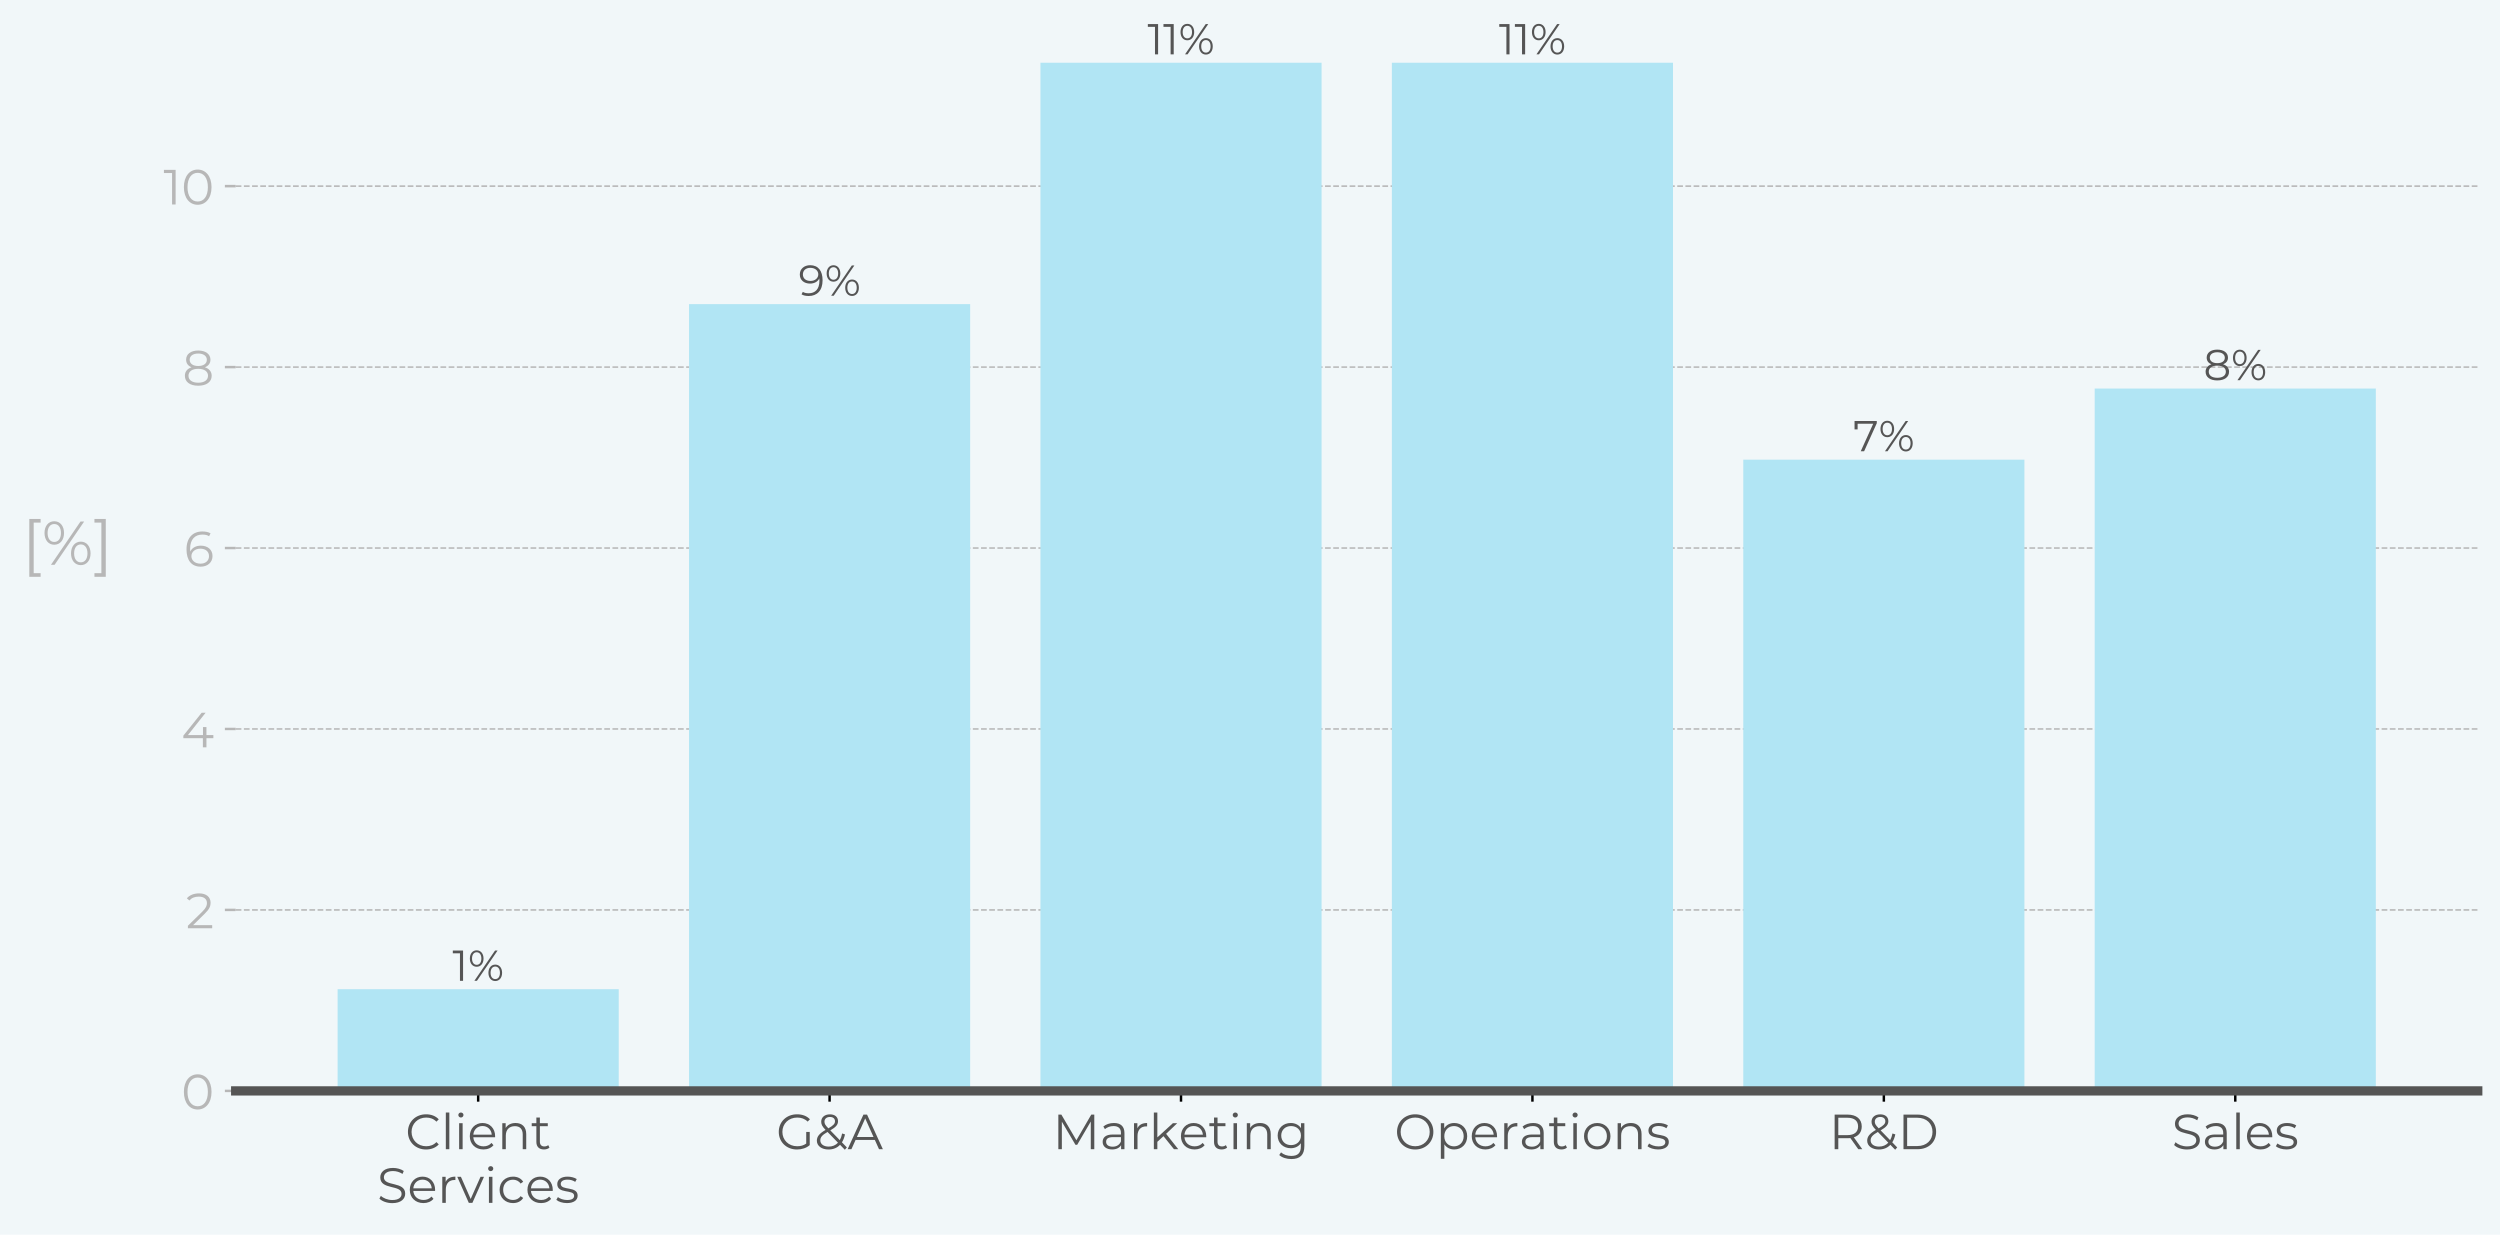
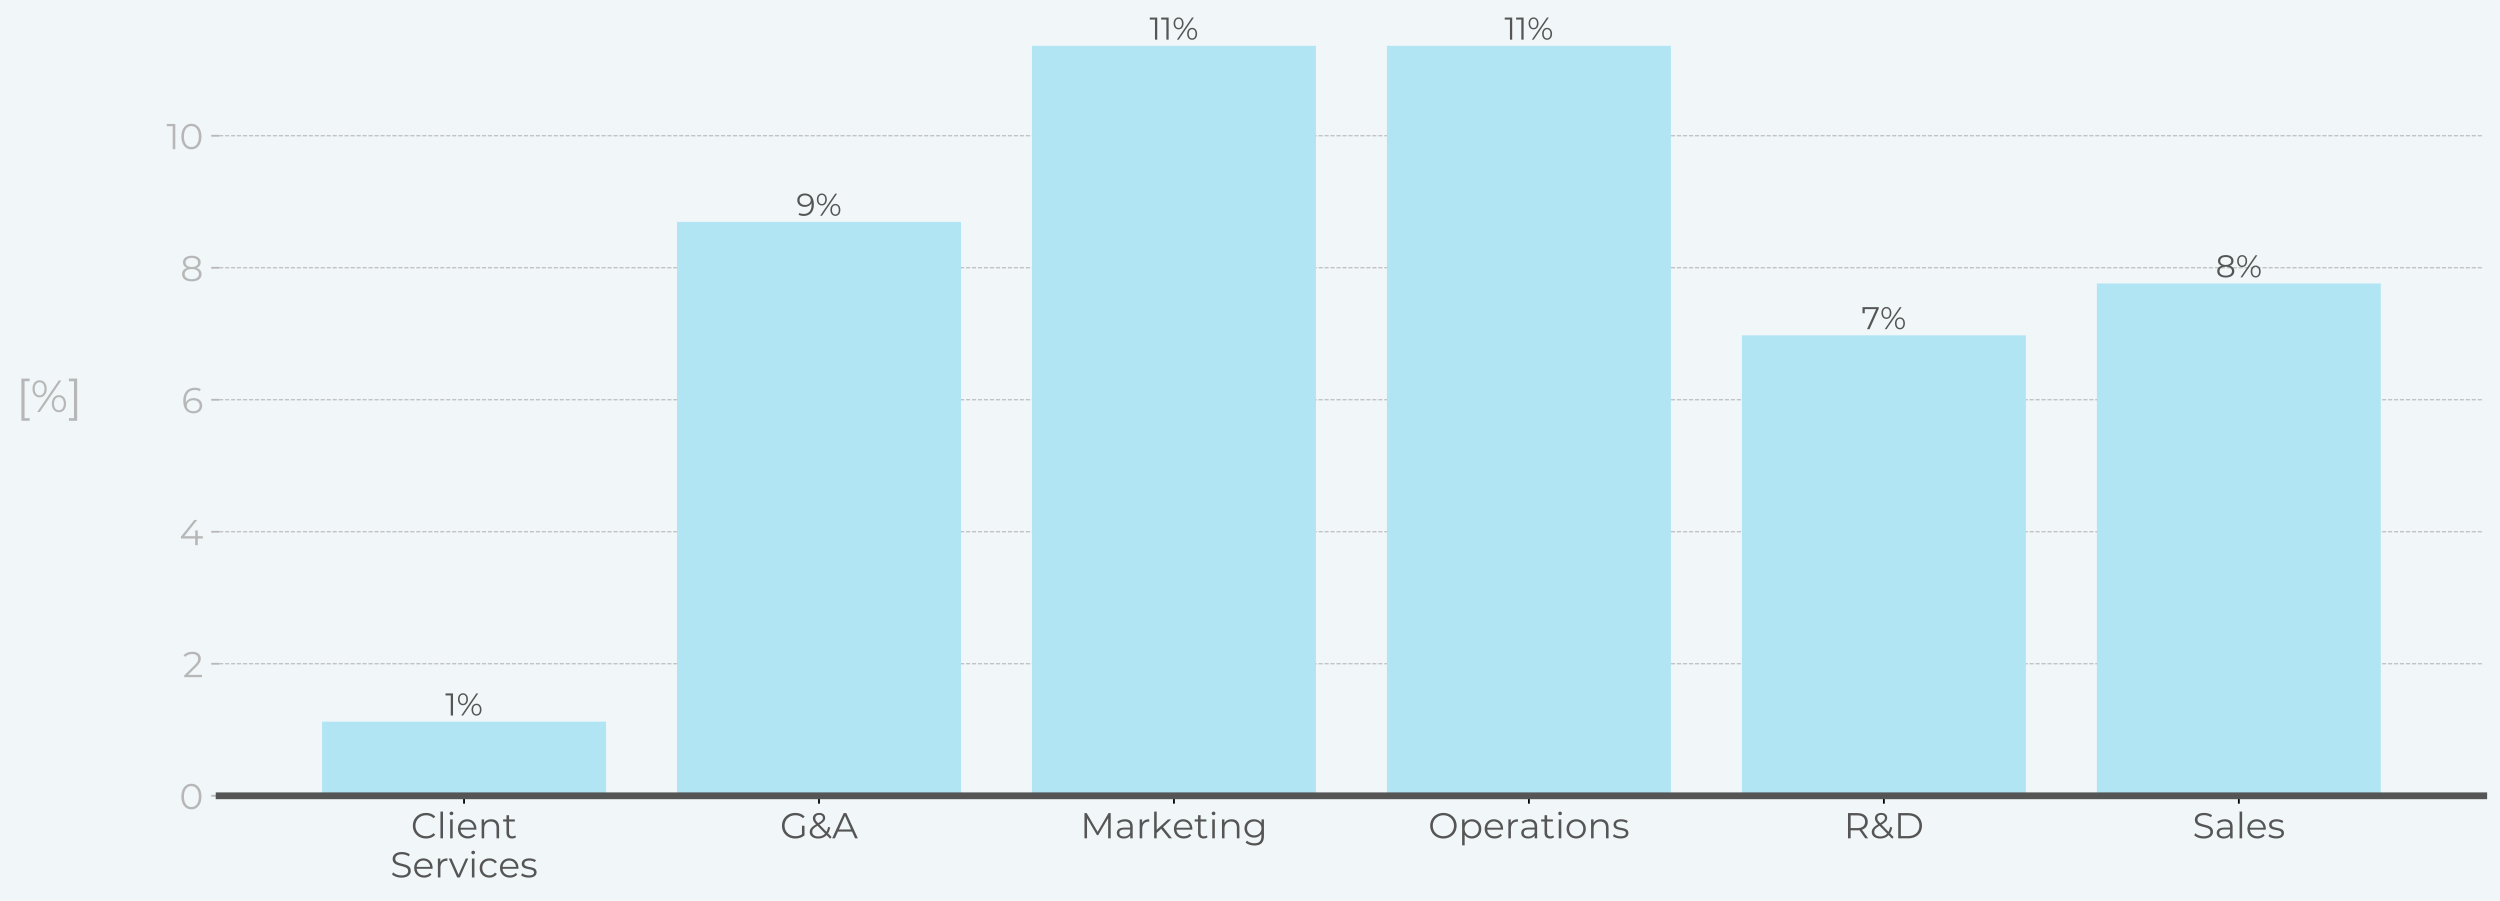
- <svg xmlns="http://www.w3.org/2000/svg" xmlns:xlink="http://www.w3.org/1999/xlink" width="808.855pt" height="399.475pt" viewBox="0 0 808.855 399.475" version="1.1">
+ <svg xmlns="http://www.w3.org/2000/svg" xmlns:xlink="http://www.w3.org/1999/xlink" width="1108.78pt" height="399.475pt" viewBox="0 0 1108.78 399.475" version="1.1">
  <defs>
    <style type="text/css">*{stroke-linejoin: round; stroke-linecap: butt}</style>
  </defs>
  <g id="figure_1">
    <g id="patch_1">
-       <path d="M 0 399.475  L 808.855 399.475  L 808.855 0  L 0 0  z " style="fill: #f1f7f9" />
+       <path d="M 0 399.475  L 1108.78 399.475  L 1108.78 0  L 0 0  z " style="fill: #f1f7f9" />
    </g>
    <g id="axes_1">
      <g id="patch_2">
-         <path d="M 76.255 352.945  L 801.655 352.945  L 801.655 20.305  L 76.255 20.305  z " style="fill: #f1f7f9" />
+         <path d="M 97.18 352.945  L 1101.58 352.945  L 1101.58 20.305  L 97.18 20.305  z " style="fill: #f1f7f9" />
      </g>
      <g id="matplotlib.axis_1">
        <g id="xtick_1">
          <g id="line2d_1">
            <defs>
-               <path id="m4f4265bf44" d="M 0 0  L 0 3.5  " style="stroke: #000000; stroke-width: 0.8" />
+               <path id="m62860e1eaf" d="M 0 0  L 0 3.5  " style="stroke: #000000; stroke-width: 0.8" />
            </defs>
            <g>
-               <use xlink:href="#m4f4265bf44" x="154.707" y="352.945" style="stroke: #000000; stroke-width: 0.8" />
+               <use xlink:href="#m62860e1eaf" x="205.806" y="352.945" style="stroke: #000000; stroke-width: 0.8" />
            </g>
          </g>
          <g id="text_1">
-             <g style="fill: #555555" transform="translate(131.1536 371.8178)scale(0.16 -0.16)">
+             <g style="fill: #555555" transform="translate(182.2526 371.8178)scale(0.16 -0.16)">
              <defs>
                <path id="Montserrat-Regular-43" d="M 2675 -38  C 3334 -38 3923 186 4320 621  L 4019 922  C 3654 544 3206 384 2694 384  C 1613 384 800 1178 800 2240  C 800 3302 1613 4096 2694 4096  C 3206 4096 3654 3936 4019 3565  L 4320 3866  C 3923 4301 3334 4518 2682 4518  C 1331 4518 333 3552 333 2240  C 333 928 1331 -38 2675 -38  z " transform="scale(0.015625)" />
                <path id="Montserrat-Regular-6c" d="M 634 0  L 1088 0  L 1088 4749  L 634 4749  L 634 0  z " transform="scale(0.015625)" />
                <path id="Montserrat-Regular-69" d="M 864 4102  C 1056 4102 1197 4250 1197 4435  C 1197 4608 1050 4749 864 4749  C 678 4749 531 4602 531 4429  C 531 4250 678 4102 864 4102  z M 634 0  L 1088 0  L 1088 3366  L 634 3366  L 634 0  z " transform="scale(0.015625)" />
                <path id="Montserrat-Regular-65" d="M 3571 1683  C 3571 2694 2886 3392 1939 3392  C 992 3392 294 2682 294 1683  C 294 685 1011 -32 2061 -32  C 2592 -32 3059 160 3360 518  L 3104 813  C 2848 518 2483 371 2074 371  C 1338 371 800 838 749 1542  L 3565 1542  C 3565 1594 3571 1645 3571 1683  z M 1939 3002  C 2598 3002 3078 2541 3136 1882  L 749 1882  C 806 2541 1286 3002 1939 3002  z " transform="scale(0.015625)" />
                <path id="Montserrat-Regular-6e" d="M 2349 3392  C 1766 3392 1312 3155 1069 2746  L 1069 3366  L 634 3366  L 634 0  L 1088 0  L 1088 1766  C 1088 2534 1542 2982 2266 2982  C 2906 2982 3277 2618 3277 1907  L 3277 0  L 3731 0  L 3731 1952  C 3731 2918 3168 3392 2349 3392  z " transform="scale(0.015625)" />
                <path id="Montserrat-Regular-74" d="M 2246 531  C 2118 416 1933 358 1747 358  C 1370 358 1165 576 1165 973  L 1165 2982  L 2189 2982  L 2189 3366  L 1165 3366  L 1165 4102  L 710 4102  L 710 3366  L 109 3366  L 109 2982  L 710 2982  L 710 947  C 710 326 1062 -32 1696 -32  C 1958 -32 2227 45 2406 205  L 2246 531  z " transform="scale(0.015625)" />
              </defs>
              <use xlink:href="#Montserrat-Regular-43" />
              <use xlink:href="#Montserrat-Regular-6c" x="71.9" />
              <use xlink:href="#Montserrat-Regular-69" x="98.8" />
              <use xlink:href="#Montserrat-Regular-65" x="125.7" />
              <use xlink:href="#Montserrat-Regular-6e" x="186.1" />
              <use xlink:href="#Montserrat-Regular-74" x="253.8" />
            </g>
-             <g style="fill: #555555" transform="translate(122.0099 389.1698)scale(0.16 -0.16)">
+             <g style="fill: #555555" transform="translate(173.1088 389.1698)scale(0.16 -0.16)">
              <defs>
                <path id="Montserrat-Regular-53" d="M 1965 -38  C 3110 -38 3635 525 3635 1184  C 3635 2816 877 2074 877 3302  C 877 3750 1242 4115 2061 4115  C 2458 4115 2906 3994 3290 3744  L 3450 4122  C 3091 4371 2566 4518 2061 4518  C 922 4518 410 3949 410 3290  C 410 1632 3168 2387 3168 1158  C 3168 717 2803 365 1965 365  C 1376 365 806 595 486 909  L 301 544  C 634 198 1293 -38 1965 -38  z " transform="scale(0.015625)" />
                <path id="Montserrat-Regular-72" d="M 1069 2707  L 1069 3366  L 634 3366  L 634 0  L 1088 0  L 1088 1715  C 1088 2509 1517 2957 2221 2957  C 2253 2957 2291 2950 2330 2950  L 2330 3392  C 1709 3392 1280 3155 1069 2707  z " transform="scale(0.015625)" />
                <path id="Montserrat-Regular-76" d="M 3014 3366  L 1741 499  L 480 3366  L 6 3366  L 1498 0  L 1965 0  L 3462 3366  L 3014 3366  z " transform="scale(0.015625)" />
                <path id="Montserrat-Regular-63" d="M 2029 -32  C 2598 -32 3078 198 3347 634  L 3008 864  C 2778 525 2419 371 2029 371  C 1293 371 755 890 755 1683  C 755 2470 1293 2995 2029 2995  C 2419 2995 2778 2835 3008 2496  L 3347 2726  C 3078 3168 2598 3392 2029 3392  C 1024 3392 294 2688 294 1683  C 294 678 1024 -32 2029 -32  z " transform="scale(0.015625)" />
                <path id="Montserrat-Regular-73" d="M 1536 -32  C 2413 -32 2925 346 2925 928  C 2925 2221 742 1536 742 2445  C 742 2765 1011 3002 1619 3002  C 1965 3002 2317 2918 2611 2714  L 2810 3078  C 2528 3270 2054 3392 1619 3392  C 762 3392 288 2982 288 2432  C 288 1101 2470 1792 2470 915  C 2470 582 2208 365 1568 365  C 1094 365 640 531 371 742  L 166 384  C 442 147 979 -32 1536 -32  z " transform="scale(0.015625)" />
              </defs>
              <use xlink:href="#Montserrat-Regular-53" />
              <use xlink:href="#Montserrat-Regular-65" x="61.5" />
              <use xlink:href="#Montserrat-Regular-72" x="121.9" />
              <use xlink:href="#Montserrat-Regular-76" x="162" />
              <use xlink:href="#Montserrat-Regular-69" x="216.2" />
              <use xlink:href="#Montserrat-Regular-63" x="243.1" />
              <use xlink:href="#Montserrat-Regular-65" x="299.4" />
              <use xlink:href="#Montserrat-Regular-73" x="359.8" />
            </g>
          </g>
        </g>
        <g id="xtick_2">
          <g id="line2d_2">
            <g>
-               <use xlink:href="#m4f4265bf44" x="268.406" y="352.945" style="stroke: #000000; stroke-width: 0.8" />
+               <use xlink:href="#m62860e1eaf" x="363.236" y="352.945" style="stroke: #000000; stroke-width: 0.8" />
            </g>
          </g>
          <g id="text_2">
-             <g style="fill: #555555" transform="translate(251.1339 371.8178)scale(0.16 -0.16)">
+             <g style="fill: #555555" transform="translate(345.9633 371.8178)scale(0.16 -0.16)">
              <defs>
                <path id="Montserrat-Regular-47" d="M 3885 730  C 3539 480 3142 384 2714 384  C 1613 384 800 1178 800 2240  C 800 3309 1613 4096 2720 4096  C 3245 4096 3693 3942 4070 3571  L 4365 3872  C 3968 4301 3379 4518 2701 4518  C 1331 4518 333 3552 333 2240  C 333 928 1331 -38 2694 -38  C 3315 -38 3917 154 4339 531  L 4339 2240  L 3885 2240  L 3885 730  z " transform="scale(0.015625)" />
                <path id="Montserrat-Regular-26" d="M 4198 230  L 3558 890  C 3738 1171 3872 1517 3955 1920  L 3584 2035  C 3520 1696 3418 1408 3283 1171  L 2054 2438  C 2784 2861 3053 3174 3053 3622  C 3053 4179 2643 4512 2010 4512  C 1318 4512 877 4128 877 3558  C 877 3213 1005 2944 1440 2496  C 621 2022 314 1632 314 1101  C 314 422 941 -38 1818 -38  C 2426 -38 2938 166 3315 570  L 3936 -70  L 4198 230  z M 2010 4173  C 2426 4173 2662 3949 2662 3616  C 2662 3296 2451 3072 1805 2701  C 1395 3117 1299 3302 1299 3565  C 1299 3923 1562 4173 2010 4173  z M 1843 339  C 1197 339 762 659 762 1146  C 762 1542 979 1824 1696 2234  L 3046 845  C 2739 506 2330 339 1843 339  z " transform="scale(0.015625)" />
                <path id="Montserrat-Regular-41" d="M 4077 0  L 4576 0  L 2528 4480  L 2061 4480  L 13 0  L 506 0  L 1043 1197  L 3539 1197  L 4077 0  z M 1216 1581  L 2291 3987  L 3366 1581  L 1216 1581  z " transform="scale(0.015625)" />
              </defs>
              <use xlink:href="#Montserrat-Regular-47" />
              <use xlink:href="#Montserrat-Regular-26" x="77.3" />
              <use xlink:href="#Montserrat-Regular-41" x="144.2" />
            </g>
          </g>
        </g>
        <g id="xtick_3">
          <g id="line2d_3">
            <g>
-               <use xlink:href="#m4f4265bf44" x="382.105" y="352.945" style="stroke: #000000; stroke-width: 0.8" />
+               <use xlink:href="#m62860e1eaf" x="520.665" y="352.945" style="stroke: #000000; stroke-width: 0.8" />
            </g>
          </g>
          <g id="text_3">
-             <g style="fill: #555555" transform="translate(340.5942 371.8178)scale(0.16 -0.16)">
+             <g style="fill: #555555" transform="translate(479.154 371.8178)scale(0.16 -0.16)">
              <defs>
                <path id="Montserrat-Regular-4d" d="M 4992 4480  L 3066 1158  L 1120 4480  L 730 4480  L 730 0  L 1184 0  L 1184 3565  L 2944 570  L 3168 570  L 4928 3584  L 4928 0  L 5382 0  L 5382 4480  L 4992 4480  z " transform="scale(0.015625)" />
                <path id="Montserrat-Regular-61" d="M 1811 3392  C 1280 3392 781 3226 442 2938  L 646 2598  C 922 2842 1331 2995 1766 2995  C 2394 2995 2720 2682 2720 2106  L 2720 1901  L 1651 1901  C 685 1901 352 1466 352 947  C 352 365 819 -32 1581 -32  C 2138 -32 2534 179 2739 525  L 2739 0  L 3174 0  L 3174 2086  C 3174 2957 2682 3392 1811 3392  z M 1651 326  C 1114 326 800 570 800 960  C 800 1306 1011 1562 1664 1562  L 2720 1562  L 2720 1011  C 2541 570 2163 326 1651 326  z " transform="scale(0.015625)" />
                <path id="Montserrat-Regular-6b" d="M 3238 0  L 3795 0  L 2221 1990  L 3661 3366  L 3098 3366  L 1088 1530  L 1088 4749  L 634 4749  L 634 0  L 1088 0  L 1088 960  L 1882 1690  L 3238 0  z " transform="scale(0.015625)" />
                <path id="Montserrat-Regular-67" d="M 3315 3366  L 3315 2720  C 3034 3162 2547 3392 1984 3392  C 1024 3392 294 2733 294 1766  C 294 800 1024 128 1984 128  C 2534 128 3014 352 3296 781  L 3296 352  C 3296 -480 2906 -870 2054 -870  C 1536 -870 1050 -698 730 -410  L 499 -755  C 851 -1088 1453 -1274 2067 -1274  C 3181 -1274 3750 -749 3750 410  L 3750 3366  L 3315 3366  z M 2029 531  C 1286 531 755 1037 755 1766  C 755 2496 1286 2995 2029 2995  C 2771 2995 3309 2496 3309 1766  C 3309 1037 2771 531 2029 531  z " transform="scale(0.015625)" />
              </defs>
              <use xlink:href="#Montserrat-Regular-4d" />
              <use xlink:href="#Montserrat-Regular-61" x="95.5" />
              <use xlink:href="#Montserrat-Regular-72" x="154.5" />
              <use xlink:href="#Montserrat-Regular-6b" x="194.6" />
              <use xlink:href="#Montserrat-Regular-65" x="254.7" />
              <use xlink:href="#Montserrat-Regular-74" x="315.1" />
              <use xlink:href="#Montserrat-Regular-69" x="355.7" />
              <use xlink:href="#Montserrat-Regular-6e" x="382.6" />
              <use xlink:href="#Montserrat-Regular-67" x="450.3" />
            </g>
          </g>
        </g>
        <g id="xtick_4">
          <g id="line2d_4">
            <g>
-               <use xlink:href="#m4f4265bf44" x="495.805" y="352.945" style="stroke: #000000; stroke-width: 0.8" />
+               <use xlink:href="#m62860e1eaf" x="678.095" y="352.945" style="stroke: #000000; stroke-width: 0.8" />
            </g>
          </g>
          <g id="text_4">
-             <g style="fill: #555555" transform="translate(451.1633 371.8178)scale(0.16 -0.16)">
+             <g style="fill: #555555" transform="translate(633.4535 371.8178)scale(0.16 -0.16)">
              <defs>
                <path id="Montserrat-Regular-4f" d="M 2688 -38  C 4032 -38 5037 928 5037 2240  C 5037 3552 4032 4518 2688 4518  C 1331 4518 333 3546 333 2240  C 333 934 1331 -38 2688 -38  z M 2688 384  C 1606 384 800 1171 800 2240  C 800 3309 1606 4096 2688 4096  C 3763 4096 4563 3309 4563 2240  C 4563 1171 3763 384 2688 384  z " transform="scale(0.015625)" />
                <path id="Montserrat-Regular-70" d="M 2368 3392  C 1811 3392 1344 3149 1069 2701  L 1069 3366  L 634 3366  L 634 -1242  L 1088 -1242  L 1088 634  C 1370 198 1830 -32 2368 -32  C 3328 -32 4045 659 4045 1683  C 4045 2701 3328 3392 2368 3392  z M 2336 371  C 1619 371 1082 896 1082 1683  C 1082 2464 1619 2995 2336 2995  C 3046 2995 3590 2464 3590 1683  C 3590 896 3046 371 2336 371  z " transform="scale(0.015625)" />
                <path id="Montserrat-Regular-6f" d="M 2010 -32  C 2995 -32 3718 685 3718 1683  C 3718 2682 2995 3392 2010 3392  C 1024 3392 294 2682 294 1683  C 294 685 1024 -32 2010 -32  z M 2010 371  C 1293 371 755 896 755 1683  C 755 2470 1293 2995 2010 2995  C 2726 2995 3258 2470 3258 1683  C 3258 896 2726 371 2010 371  z " transform="scale(0.015625)" />
              </defs>
              <use xlink:href="#Montserrat-Regular-4f" />
              <use xlink:href="#Montserrat-Regular-70" x="83.9" />
              <use xlink:href="#Montserrat-Regular-65" x="151.7" />
              <use xlink:href="#Montserrat-Regular-72" x="212.1" />
              <use xlink:href="#Montserrat-Regular-61" x="252.2" />
              <use xlink:href="#Montserrat-Regular-74" x="311.2" />
              <use xlink:href="#Montserrat-Regular-69" x="351.8" />
              <use xlink:href="#Montserrat-Regular-6f" x="378.7" />
              <use xlink:href="#Montserrat-Regular-6e" x="441.4" />
              <use xlink:href="#Montserrat-Regular-73" x="509.1" />
            </g>
          </g>
        </g>
        <g id="xtick_5">
          <g id="line2d_5">
            <g>
-               <use xlink:href="#m4f4265bf44" x="609.504" y="352.945" style="stroke: #000000; stroke-width: 0.8" />
+               <use xlink:href="#m62860e1eaf" x="835.524" y="352.945" style="stroke: #000000; stroke-width: 0.8" />
            </g>
          </g>
          <g id="text_5">
-             <g style="fill: #555555" transform="translate(591.7598 371.8178)scale(0.16 -0.16)">
+             <g style="fill: #555555" transform="translate(817.7805 371.8178)scale(0.16 -0.16)">
              <defs>
                <path id="Montserrat-Regular-52" d="M 4307 0  L 3213 1536  C 3866 1747 4237 2240 4237 2944  C 4237 3904 3546 4480 2406 4480  L 730 4480  L 730 0  L 1203 0  L 1203 1421  L 2406 1421  C 2534 1421 2650 1427 2765 1440  L 3789 0  L 4307 0  z M 2394 1824  L 1203 1824  L 1203 4070  L 2394 4070  C 3290 4070 3763 3661 3763 2944  C 3763 2240 3290 1824 2394 1824  z " transform="scale(0.015625)" />
                <path id="Montserrat-Regular-44" d="M 730 0  L 2554 0  C 3987 0 4954 922 4954 2240  C 4954 3558 3987 4480 2554 4480  L 730 4480  L 730 0  z M 1203 410  L 1203 4070  L 2528 4070  C 3718 4070 4486 3315 4486 2240  C 4486 1165 3718 410 2528 410  L 1203 410  z " transform="scale(0.015625)" />
              </defs>
              <use xlink:href="#Montserrat-Regular-52" />
              <use xlink:href="#Montserrat-Regular-26" x="72.3" />
              <use xlink:href="#Montserrat-Regular-44" x="139.2" />
            </g>
          </g>
        </g>
        <g id="xtick_6">
          <g id="line2d_6">
            <g>
-               <use xlink:href="#m4f4265bf44" x="723.203" y="352.945" style="stroke: #000000; stroke-width: 0.8" />
+               <use xlink:href="#m62860e1eaf" x="992.954" y="352.945" style="stroke: #000000; stroke-width: 0.8" />
            </g>
          </g>
          <g id="text_6">
-             <g style="fill: #555555" transform="translate(702.6651 371.8178)scale(0.16 -0.16)">
+             <g style="fill: #555555" transform="translate(972.4162 371.8178)scale(0.16 -0.16)">
              <use xlink:href="#Montserrat-Regular-53" />
              <use xlink:href="#Montserrat-Regular-61" x="61.5" />
              <use xlink:href="#Montserrat-Regular-6c" x="120.5" />
              <use xlink:href="#Montserrat-Regular-65" x="147.4" />
              <use xlink:href="#Montserrat-Regular-73" x="207.8" />
            </g>
          </g>
        </g>
      </g>
      <g id="matplotlib.axis_2">
        <g id="ytick_1">
          <g id="line2d_7">
-             <path d="M 76.255 352.945  L 801.655 352.945  " clip-path="url(#p591d194267)" style="fill: none; stroke-dasharray: 1.85,0.8; stroke-dashoffset: 0; stroke: #b7b7b7; stroke-width: 0.5" />
+             <path d="M 97.18 352.945  L 1101.58 352.945  " clip-path="url(#p378e8bd2fe)" style="fill: none; stroke-dasharray: 1.85,0.8; stroke-dashoffset: 0; stroke: #b7b7b7; stroke-width: 0.5" />
          </g>
          <g id="line2d_8">
            <defs>
-               <path id="m92b88fdb4f" d="M 0 0  L -3.5 0  " style="stroke: #b7b7b7; stroke-width: 0.8" />
+               <path id="m3befdc6a4a" d="M 0 0  L -3.5 0  " style="stroke: #b7b7b7; stroke-width: 0.8" />
            </defs>
            <g>
-               <use xlink:href="#m92b88fdb4f" x="76.255" y="352.945" style="fill: #b7b7b7; stroke: #b7b7b7; stroke-width: 0.8" />
+               <use xlink:href="#m3befdc6a4a" x="97.18" y="352.945" style="fill: #b7b7b7; stroke: #b7b7b7; stroke-width: 0.8" />
            </g>
          </g>
          <g id="text_7">
-             <g style="fill: #b7b7b7" transform="translate(58.6625 358.8816)scale(0.16 -0.16)">
+             <g style="fill: #b7b7b7" transform="translate(79.5875 358.8816)scale(0.16 -0.16)">
              <defs>
                <path id="Montserrat-Regular-30" d="M 2118 -38  C 3155 -38 3910 813 3910 2240  C 3910 3667 3155 4518 2118 4518  C 1082 4518 333 3667 333 2240  C 333 813 1082 -38 2118 -38  z M 2118 384  C 1338 384 800 1043 800 2240  C 800 3437 1338 4096 2118 4096  C 2899 4096 3437 3437 3437 2240  C 3437 1043 2899 384 2118 384  z " transform="scale(0.015625)" />
              </defs>
              <use xlink:href="#Montserrat-Regular-30" />
            </g>
          </g>
        </g>
        <g id="ytick_2">
          <g id="line2d_9">
-             <path d="M 76.255 294.401  L 801.655 294.401  " clip-path="url(#p591d194267)" style="fill: none; stroke-dasharray: 1.85,0.8; stroke-dashoffset: 0; stroke: #b7b7b7; stroke-width: 0.5" />
+             <path d="M 97.18 294.401  L 1101.58 294.401  " clip-path="url(#p378e8bd2fe)" style="fill: none; stroke-dasharray: 1.85,0.8; stroke-dashoffset: 0; stroke: #b7b7b7; stroke-width: 0.5" />
          </g>
          <g id="line2d_10">
            <g>
-               <use xlink:href="#m92b88fdb4f" x="76.255" y="294.401" style="fill: #b7b7b7; stroke: #b7b7b7; stroke-width: 0.8" />
+               <use xlink:href="#m3befdc6a4a" x="97.18" y="294.401" style="fill: #b7b7b7; stroke: #b7b7b7; stroke-width: 0.8" />
            </g>
          </g>
          <g id="text_8">
-             <g style="fill: #b7b7b7" transform="translate(60.1675 300.3369)scale(0.16 -0.16)">
+             <g style="fill: #b7b7b7" transform="translate(81.0925 300.3369)scale(0.16 -0.16)">
              <defs>
                <path id="Montserrat-Regular-32" d="M 928 410  L 2451 1907  C 3053 2496 3187 2880 3187 3309  C 3187 4058 2611 4518 1702 4518  C 1018 4518 461 4288 115 3878  L 442 3597  C 736 3936 1139 4096 1664 4096  C 2349 4096 2714 3776 2714 3258  C 2714 2950 2618 2650 2112 2150  L 250 326  L 250 0  L 3392 0  L 3392 410  L 928 410  z " transform="scale(0.015625)" />
              </defs>
              <use xlink:href="#Montserrat-Regular-32" />
            </g>
          </g>
        </g>
        <g id="ytick_3">
          <g id="line2d_11">
-             <path d="M 76.255 235.856  L 801.655 235.856  " clip-path="url(#p591d194267)" style="fill: none; stroke-dasharray: 1.85,0.8; stroke-dashoffset: 0; stroke: #b7b7b7; stroke-width: 0.5" />
+             <path d="M 97.18 235.856  L 1101.58 235.856  " clip-path="url(#p378e8bd2fe)" style="fill: none; stroke-dasharray: 1.85,0.8; stroke-dashoffset: 0; stroke: #b7b7b7; stroke-width: 0.5" />
          </g>
          <g id="line2d_12">
            <g>
-               <use xlink:href="#m92b88fdb4f" x="76.255" y="235.856" style="fill: #b7b7b7; stroke: #b7b7b7; stroke-width: 0.8" />
+               <use xlink:href="#m3befdc6a4a" x="97.18" y="235.856" style="fill: #b7b7b7; stroke: #b7b7b7; stroke-width: 0.8" />
            </g>
          </g>
          <g id="text_9">
-             <g style="fill: #b7b7b7" transform="translate(58.68 241.7923)scale(0.16 -0.16)">
+             <g style="fill: #b7b7b7" transform="translate(79.605 241.7923)scale(0.16 -0.16)">
              <defs>
                <path id="Montserrat-Regular-34" d="M 4141 1587  L 3245 1587  L 3245 2624  L 2797 2624  L 2797 1587  L 851 1587  L 3142 4480  L 2630 4480  L 256 1510  L 256 1178  L 2784 1178  L 2784 0  L 3245 0  L 3245 1178  L 4141 1178  L 4141 1587  z " transform="scale(0.015625)" />
              </defs>
              <use xlink:href="#Montserrat-Regular-34" />
            </g>
          </g>
        </g>
        <g id="ytick_4">
          <g id="line2d_13">
-             <path d="M 76.255 177.311  L 801.655 177.311  " clip-path="url(#p591d194267)" style="fill: none; stroke-dasharray: 1.85,0.8; stroke-dashoffset: 0; stroke: #b7b7b7; stroke-width: 0.5" />
+             <path d="M 97.18 177.311  L 1101.58 177.311  " clip-path="url(#p378e8bd2fe)" style="fill: none; stroke-dasharray: 1.85,0.8; stroke-dashoffset: 0; stroke: #b7b7b7; stroke-width: 0.5" />
          </g>
          <g id="line2d_14">
            <g>
-               <use xlink:href="#m92b88fdb4f" x="76.255" y="177.311" style="fill: #b7b7b7; stroke: #b7b7b7; stroke-width: 0.8" />
+               <use xlink:href="#m3befdc6a4a" x="97.18" y="177.311" style="fill: #b7b7b7; stroke: #b7b7b7; stroke-width: 0.8" />
            </g>
          </g>
          <g id="text_10">
-             <g style="fill: #b7b7b7" transform="translate(59.51 183.2476)scale(0.16 -0.16)">
+             <g style="fill: #b7b7b7" transform="translate(80.435 183.2476)scale(0.16 -0.16)">
              <defs>
                <path id="Montserrat-Regular-36" d="M 2189 2682  C 1568 2682 1043 2406 819 1914  C 806 2048 800 2176 800 2278  C 800 3494 1421 4115 2387 4115  C 2720 4115 3027 4058 3258 3904  L 3443 4275  C 3162 4448 2784 4518 2381 4518  C 1165 4518 333 3725 333 2202  C 333 787 979 -38 2170 -38  C 3040 -38 3699 499 3699 1338  C 3699 2157 3078 2682 2189 2682  z M 2150 352  C 1376 352 966 819 966 1312  C 966 1869 1434 2291 2118 2291  C 2810 2291 3245 1914 3245 1325  C 3245 730 2797 352 2150 352  z " transform="scale(0.015625)" />
              </defs>
              <use xlink:href="#Montserrat-Regular-36" />
            </g>
          </g>
        </g>
        <g id="ytick_5">
          <g id="line2d_15">
-             <path d="M 76.255 118.767  L 801.655 118.767  " clip-path="url(#p591d194267)" style="fill: none; stroke-dasharray: 1.85,0.8; stroke-dashoffset: 0; stroke: #b7b7b7; stroke-width: 0.5" />
+             <path d="M 97.18 118.767  L 1101.58 118.767  " clip-path="url(#p378e8bd2fe)" style="fill: none; stroke-dasharray: 1.85,0.8; stroke-dashoffset: 0; stroke: #b7b7b7; stroke-width: 0.5" />
          </g>
          <g id="line2d_16">
            <g>
-               <use xlink:href="#m92b88fdb4f" x="76.255" y="118.767" style="fill: #b7b7b7; stroke: #b7b7b7; stroke-width: 0.8" />
+               <use xlink:href="#m3befdc6a4a" x="97.18" y="118.767" style="fill: #b7b7b7; stroke: #b7b7b7; stroke-width: 0.8" />
            </g>
          </g>
          <g id="text_11">
-             <g style="fill: #b7b7b7" transform="translate(59.0475 124.703)scale(0.16 -0.16)">
+             <g style="fill: #b7b7b7" transform="translate(79.9725 124.703)scale(0.16 -0.16)">
              <defs>
                <path id="Montserrat-Regular-38" d="M 2899 2349  C 3360 2528 3616 2867 3616 3334  C 3616 4064 2982 4518 2035 4518  C 1088 4518 467 4064 467 3334  C 467 2867 717 2528 1171 2349  C 614 2163 307 1786 307 1248  C 307 454 960 -38 2035 -38  C 3104 -38 3776 454 3776 1248  C 3776 1779 3462 2163 2899 2349  z M 928 3322  C 928 3821 1357 4128 2035 4128  C 2707 4128 3149 3821 3149 3315  C 3149 2829 2733 2515 2035 2515  C 1338 2515 928 2829 928 3322  z M 2035 352  C 1242 352 774 698 774 1254  C 774 1805 1242 2150 2035 2150  C 2829 2150 3302 1805 3302 1254  C 3302 698 2829 352 2035 352  z " transform="scale(0.015625)" />
              </defs>
              <use xlink:href="#Montserrat-Regular-38" />
            </g>
          </g>
        </g>
        <g id="ytick_6">
          <g id="line2d_17">
-             <path d="M 76.255 60.222  L 801.655 60.222  " clip-path="url(#p591d194267)" style="fill: none; stroke-dasharray: 1.85,0.8; stroke-dashoffset: 0; stroke: #b7b7b7; stroke-width: 0.5" />
+             <path d="M 97.18 60.222  L 1101.58 60.222  " clip-path="url(#p378e8bd2fe)" style="fill: none; stroke-dasharray: 1.85,0.8; stroke-dashoffset: 0; stroke: #b7b7b7; stroke-width: 0.5" />
          </g>
          <g id="line2d_18">
            <g>
-               <use xlink:href="#m92b88fdb4f" x="76.255" y="60.222" style="fill: #b7b7b7; stroke: #b7b7b7; stroke-width: 0.8" />
+               <use xlink:href="#m3befdc6a4a" x="97.18" y="60.222" style="fill: #b7b7b7; stroke: #b7b7b7; stroke-width: 0.8" />
            </g>
          </g>
          <g id="text_12">
-             <g style="fill: #b7b7b7" transform="translate(52.8875 66.15836)scale(0.16 -0.16)">
+             <g style="fill: #b7b7b7" transform="translate(73.8125 66.15836)scale(0.16 -0.16)">
              <defs>
                <path id="Montserrat-Regular-31" d="M 58 4480  L 58 4070  L 1114 4070  L 1114 0  L 1574 0  L 1574 4480  L 58 4480  z " transform="scale(0.015625)" />
              </defs>
              <use xlink:href="#Montserrat-Regular-31" />
              <use xlink:href="#Montserrat-Regular-30" x="36.1" />
            </g>
          </g>
        </g>
        <g id="text_13">
          <g style="fill: #b7b7b7" transform="translate(7.2 182.7441)scale(0.2 -0.2)">
            <defs>
              <path id="Montserrat-Regular-5b" d="M 730 -1242  L 1901 -1242  L 1901 -864  L 1184 -864  L 1184 4371  L 1901 4371  L 1901 4749  L 730 4749  L 730 -1242  z " transform="scale(0.015625)" />
              <path id="Montserrat-Regular-25" d="M 1280 2080  C 1875 2080 2291 2560 2291 3296  C 2291 4032 1875 4512 1280 4512  C 678 4512 269 4026 269 3296  C 269 2566 678 2080 1280 2080  z M 934 0  L 1312 0  L 4371 4480  L 3994 4480  L 934 0  z M 1280 2368  C 858 2368 589 2720 589 3296  C 589 3872 858 4224 1280 4224  C 1696 4224 1971 3878 1971 3296  C 1971 2714 1696 2368 1280 2368  z M 4026 -32  C 4627 -32 5037 454 5037 1184  C 5037 1914 4627 2400 4026 2400  C 3430 2400 3014 1914 3014 1184  C 3014 454 3430 -32 4026 -32  z M 4026 256  C 3610 256 3334 602 3334 1184  C 3334 1766 3610 2112 4026 2112  C 4448 2112 4717 1760 4717 1184  C 4717 608 4448 256 4026 256  z " transform="scale(0.015625)" />
              <path id="Montserrat-Regular-5d" d="M 1306 -1242  L 1306 4749  L 134 4749  L 134 4371  L 851 4371  L 851 -864  L 134 -864  L 134 -1242  L 1306 -1242  z " transform="scale(0.015625)" />
            </defs>
            <use xlink:href="#Montserrat-Regular-5b" />
            <use xlink:href="#Montserrat-Regular-25" x="31.8" />
            <use xlink:href="#Montserrat-Regular-5d" x="114.7" />
          </g>
        </g>
      </g>
      <g id="patch_3">
-         <path d="M 109.228 352.945  L 200.187 352.945  L 200.187 320.055  L 109.228 320.055  z " clip-path="url(#p591d194267)" style="fill: #b1e5f4" />
+         <path d="M 142.835 352.945  L 268.778 352.945  L 268.778 320.055  L 142.835 320.055  z " clip-path="url(#p378e8bd2fe)" style="fill: #b1e5f4" />
      </g>
      <g id="patch_4">
-         <path d="M 222.927 352.945  L 313.886 352.945  L 313.886 98.403  L 222.927 98.403  z " clip-path="url(#p591d194267)" style="fill: #b1e5f4" />
+         <path d="M 300.264 352.945  L 426.208 352.945  L 426.208 98.403  L 300.264 98.403  z " clip-path="url(#p378e8bd2fe)" style="fill: #b1e5f4" />
      </g>
      <g id="patch_5">
-         <path d="M 336.626 352.945  L 427.585 352.945  L 427.585 20.305  L 336.626 20.305  z " clip-path="url(#p591d194267)" style="fill: #b1e5f4" />
+         <path d="M 457.693 352.945  L 583.637 352.945  L 583.637 20.305  L 457.693 20.305  z " clip-path="url(#p378e8bd2fe)" style="fill: #b1e5f4" />
      </g>
      <g id="patch_6">
-         <path d="M 450.325 352.945  L 541.284 352.945  L 541.284 20.305  L 450.325 20.305  z " clip-path="url(#p591d194267)" style="fill: #b1e5f4" />
+         <path d="M 615.123 352.945  L 741.067 352.945  L 741.067 20.305  L 615.123 20.305  z " clip-path="url(#p378e8bd2fe)" style="fill: #b1e5f4" />
      </g>
      <g id="patch_7">
-         <path d="M 564.024 352.945  L 654.983 352.945  L 654.983 148.72  L 564.024 148.72  z " clip-path="url(#p591d194267)" style="fill: #b1e5f4" />
+         <path d="M 772.552 352.945  L 898.496 352.945  L 898.496 148.72  L 772.552 148.72  z " clip-path="url(#p378e8bd2fe)" style="fill: #b1e5f4" />
      </g>
      <g id="patch_8">
-         <path d="M 677.723 352.945  L 768.682 352.945  L 768.682 125.717  L 677.723 125.717  z " clip-path="url(#p591d194267)" style="fill: #b1e5f4" />
+         <path d="M 929.982 352.945  L 1055.925 352.945  L 1055.925 125.717  L 929.982 125.717  z " clip-path="url(#p378e8bd2fe)" style="fill: #b1e5f4" />
      </g>
      <g id="text_14">
-         <g style="fill: #555555" transform="translate(146.3774 317.3382)scale(0.14 -0.14)">
+         <g style="fill: #555555" transform="translate(197.4763 317.3382)scale(0.14 -0.14)">
          <use xlink:href="#Montserrat-Regular-31" />
          <use xlink:href="#Montserrat-Regular-25" x="36.1" />
        </g>
      </g>
      <g id="text_15">
-         <g style="fill: #555555" transform="translate(258.3395 95.68652)scale(0.14 -0.14)">
+         <g style="fill: #555555" transform="translate(353.1689 95.68652)scale(0.14 -0.14)">
          <defs>
            <path id="Montserrat-Regular-39" d="M 1728 4518  C 858 4518 198 3981 198 3142  C 198 2323 819 1798 1709 1798  C 2330 1798 2854 2074 3078 2566  C 3091 2432 3098 2304 3098 2202  C 3098 986 2477 365 1510 365  C 1178 365 870 422 640 576  L 454 205  C 736 32 1114 -38 1517 -38  C 2733 -38 3565 755 3565 2278  C 3565 3693 2918 4518 1728 4518  z M 1779 2189  C 1088 2189 653 2566 653 3155  C 653 3750 1101 4128 1747 4128  C 2522 4128 2931 3661 2931 3168  C 2931 2611 2464 2189 1779 2189  z " transform="scale(0.015625)" />
          </defs>
          <use xlink:href="#Montserrat-Regular-39" />
          <use xlink:href="#Montserrat-Regular-25" x="60.9" />
        </g>
      </g>
      <g id="text_16">
-         <g style="fill: #555555" transform="translate(371.2489 17.58844)scale(0.14 -0.14)">
+         <g style="fill: #555555" transform="translate(509.8087 17.58844)scale(0.14 -0.14)">
          <use xlink:href="#Montserrat-Regular-31" />
          <use xlink:href="#Montserrat-Regular-31" x="36.1" />
          <use xlink:href="#Montserrat-Regular-25" x="72.2" />
        </g>
      </g>
      <g id="text_17">
-         <g style="fill: #555555" transform="translate(484.948 17.58844)scale(0.14 -0.14)">
+         <g style="fill: #555555" transform="translate(667.2382 17.58844)scale(0.14 -0.14)">
          <use xlink:href="#Montserrat-Regular-31" />
          <use xlink:href="#Montserrat-Regular-31" x="36.1" />
          <use xlink:href="#Montserrat-Regular-25" x="72.2" />
        </g>
      </g>
      <g id="text_18">
-         <g style="fill: #555555" transform="translate(599.5767 146.0029)scale(0.14 -0.14)">
+         <g style="fill: #555555" transform="translate(825.5973 146.0029)scale(0.14 -0.14)">
          <defs>
            <path id="Montserrat-Regular-37" d="M 205 4480  L 205 3232  L 659 3232  L 659 4070  L 2963 4070  L 1120 0  L 1619 0  L 3494 4154  L 3494 4480  L 205 4480  z " transform="scale(0.015625)" />
          </defs>
          <use xlink:href="#Montserrat-Regular-37" />
          <use xlink:href="#Montserrat-Regular-25" x="58.9" />
        </g>
      </g>
      <g id="text_19">
-         <g style="fill: #555555" transform="translate(712.9334 123.0004)scale(0.14 -0.14)">
+         <g style="fill: #555555" transform="translate(982.6844 123.0004)scale(0.14 -0.14)">
          <use xlink:href="#Montserrat-Regular-38" />
          <use xlink:href="#Montserrat-Regular-25" x="63.8" />
        </g>
      </g>
      <g id="line2d_19">
-         <path d="M 76.255 352.945  L 801.655 352.945  " style="fill: none; stroke: #555555; stroke-width: 3; stroke-linecap: square" />
+         <path d="M 97.18 352.945  L 1101.58 352.945  " style="fill: none; stroke: #555555; stroke-width: 3; stroke-linecap: square" />
      </g>
    </g>
  </g>
  <defs>
-     <clipPath id="p591d194267">
-       <rect x="76.255" y="20.305" width="725.4" height="332.64" />
+     <clipPath id="p378e8bd2fe">
+       <rect x="97.18" y="20.305" width="1004.4" height="332.64" />
    </clipPath>
  </defs>
</svg>
